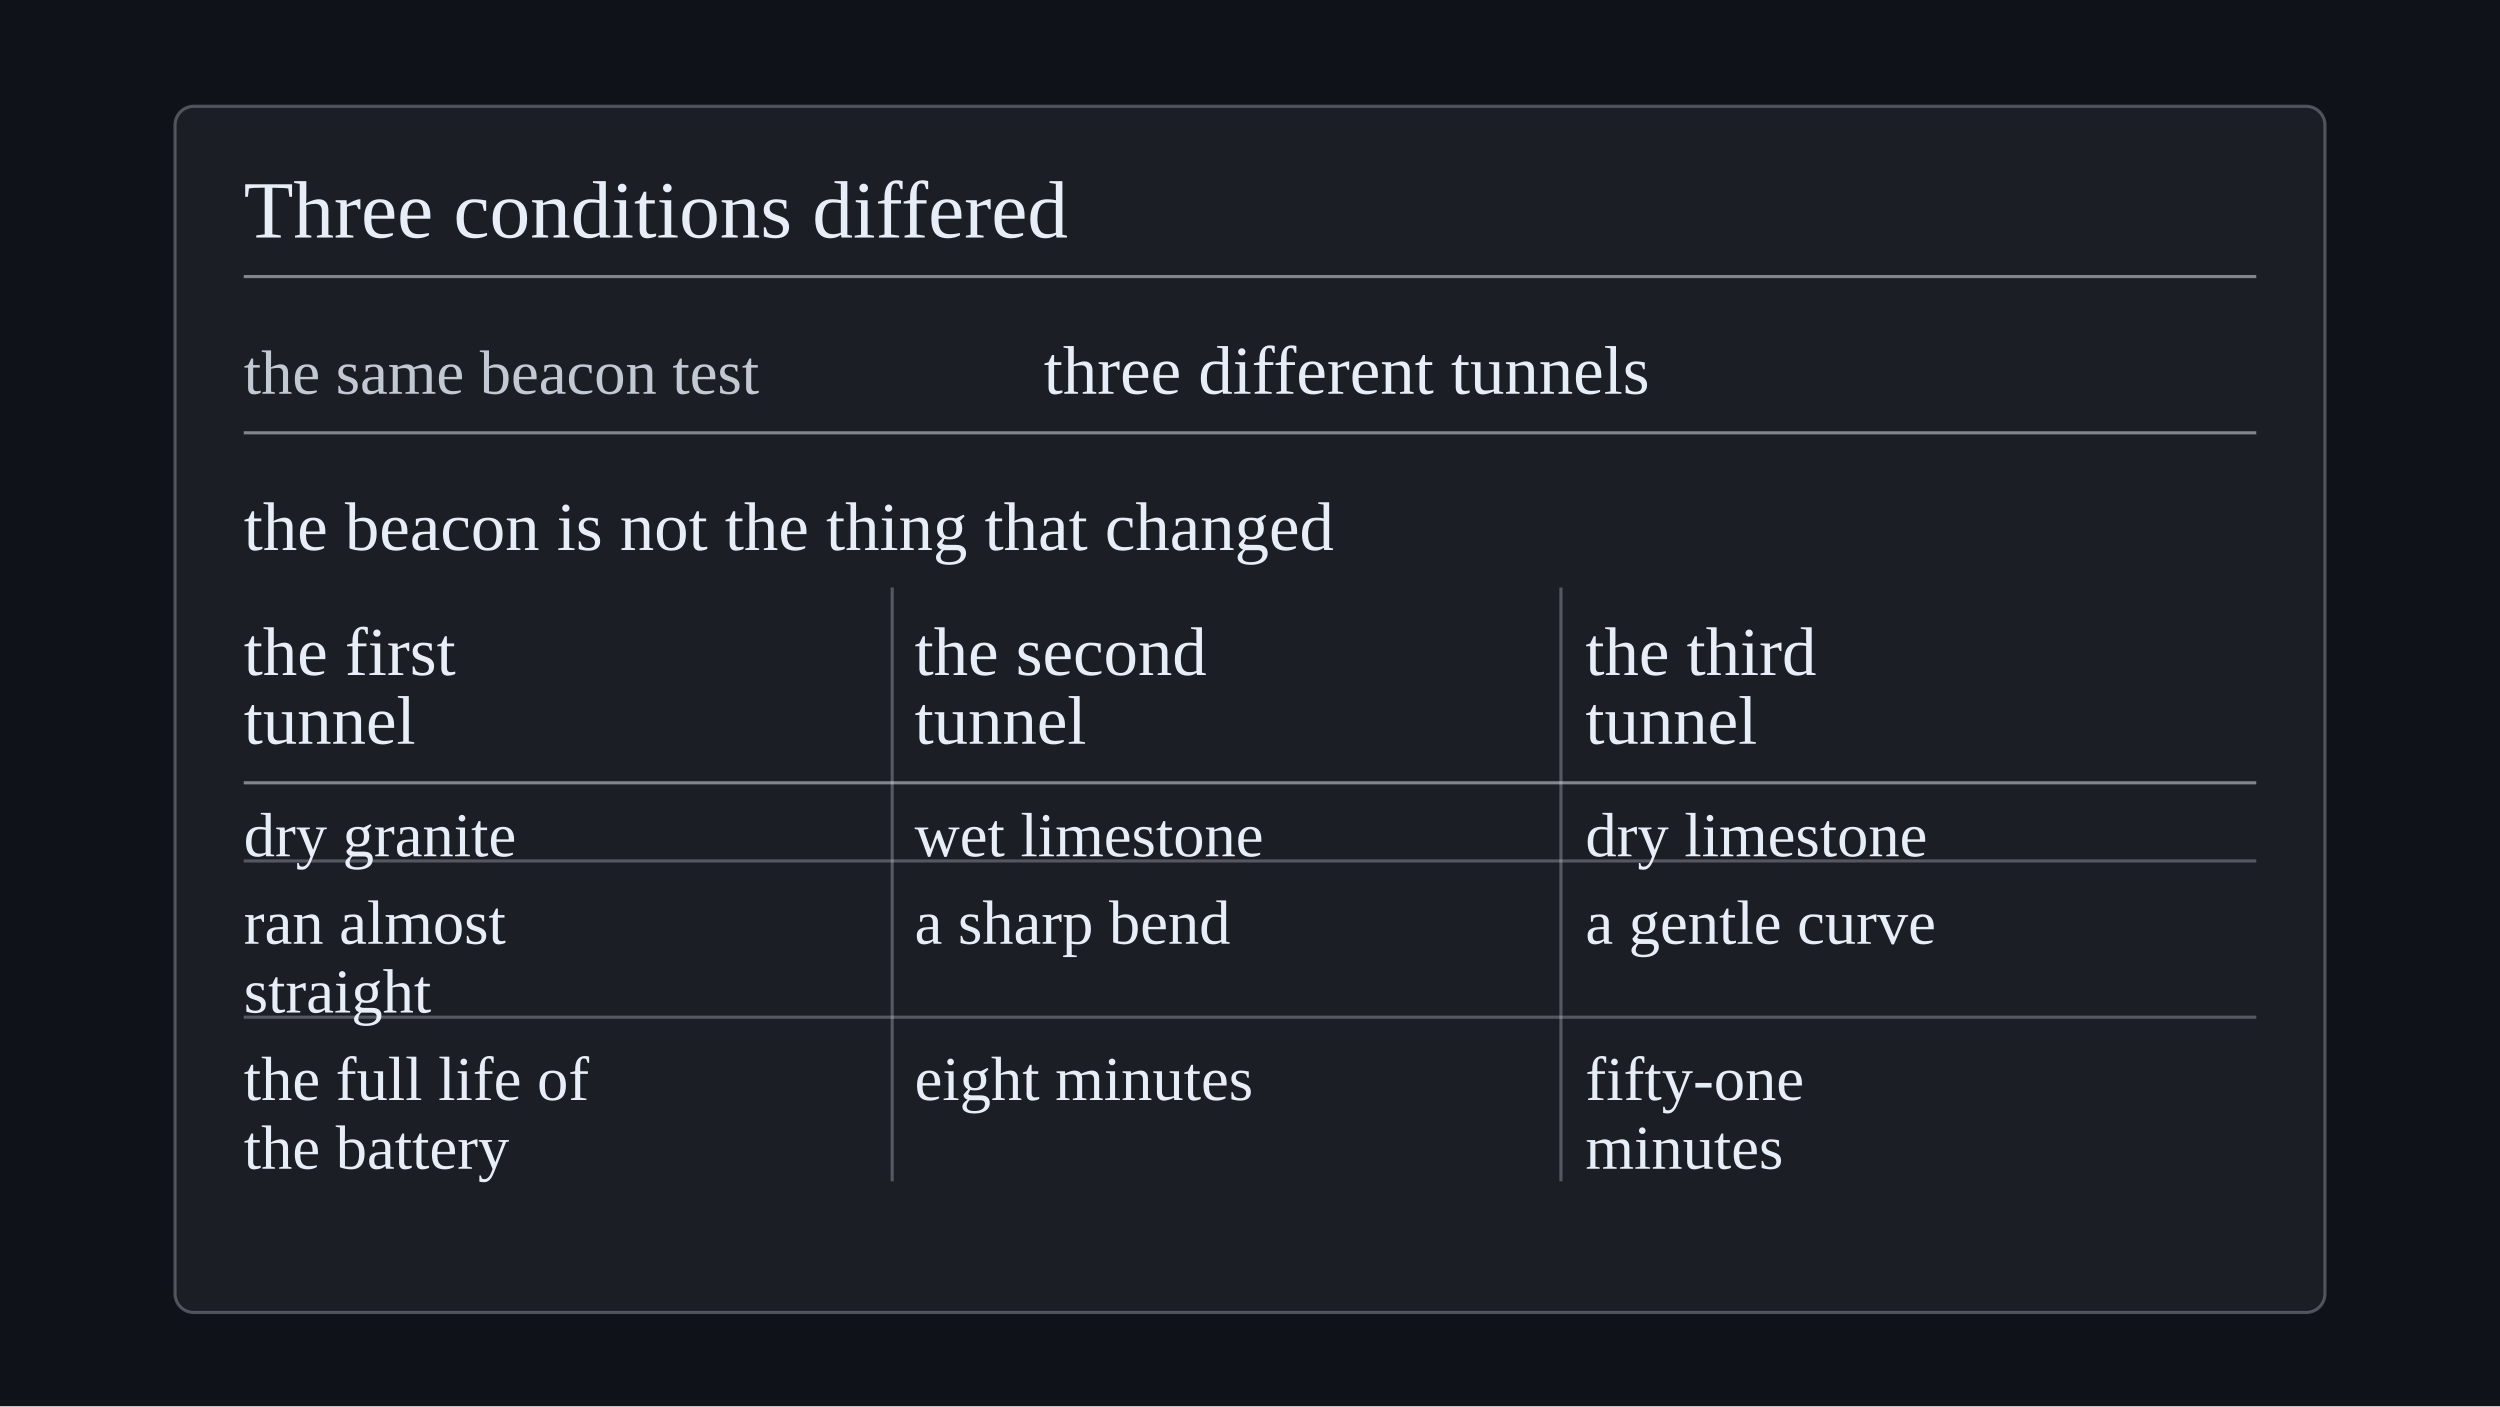
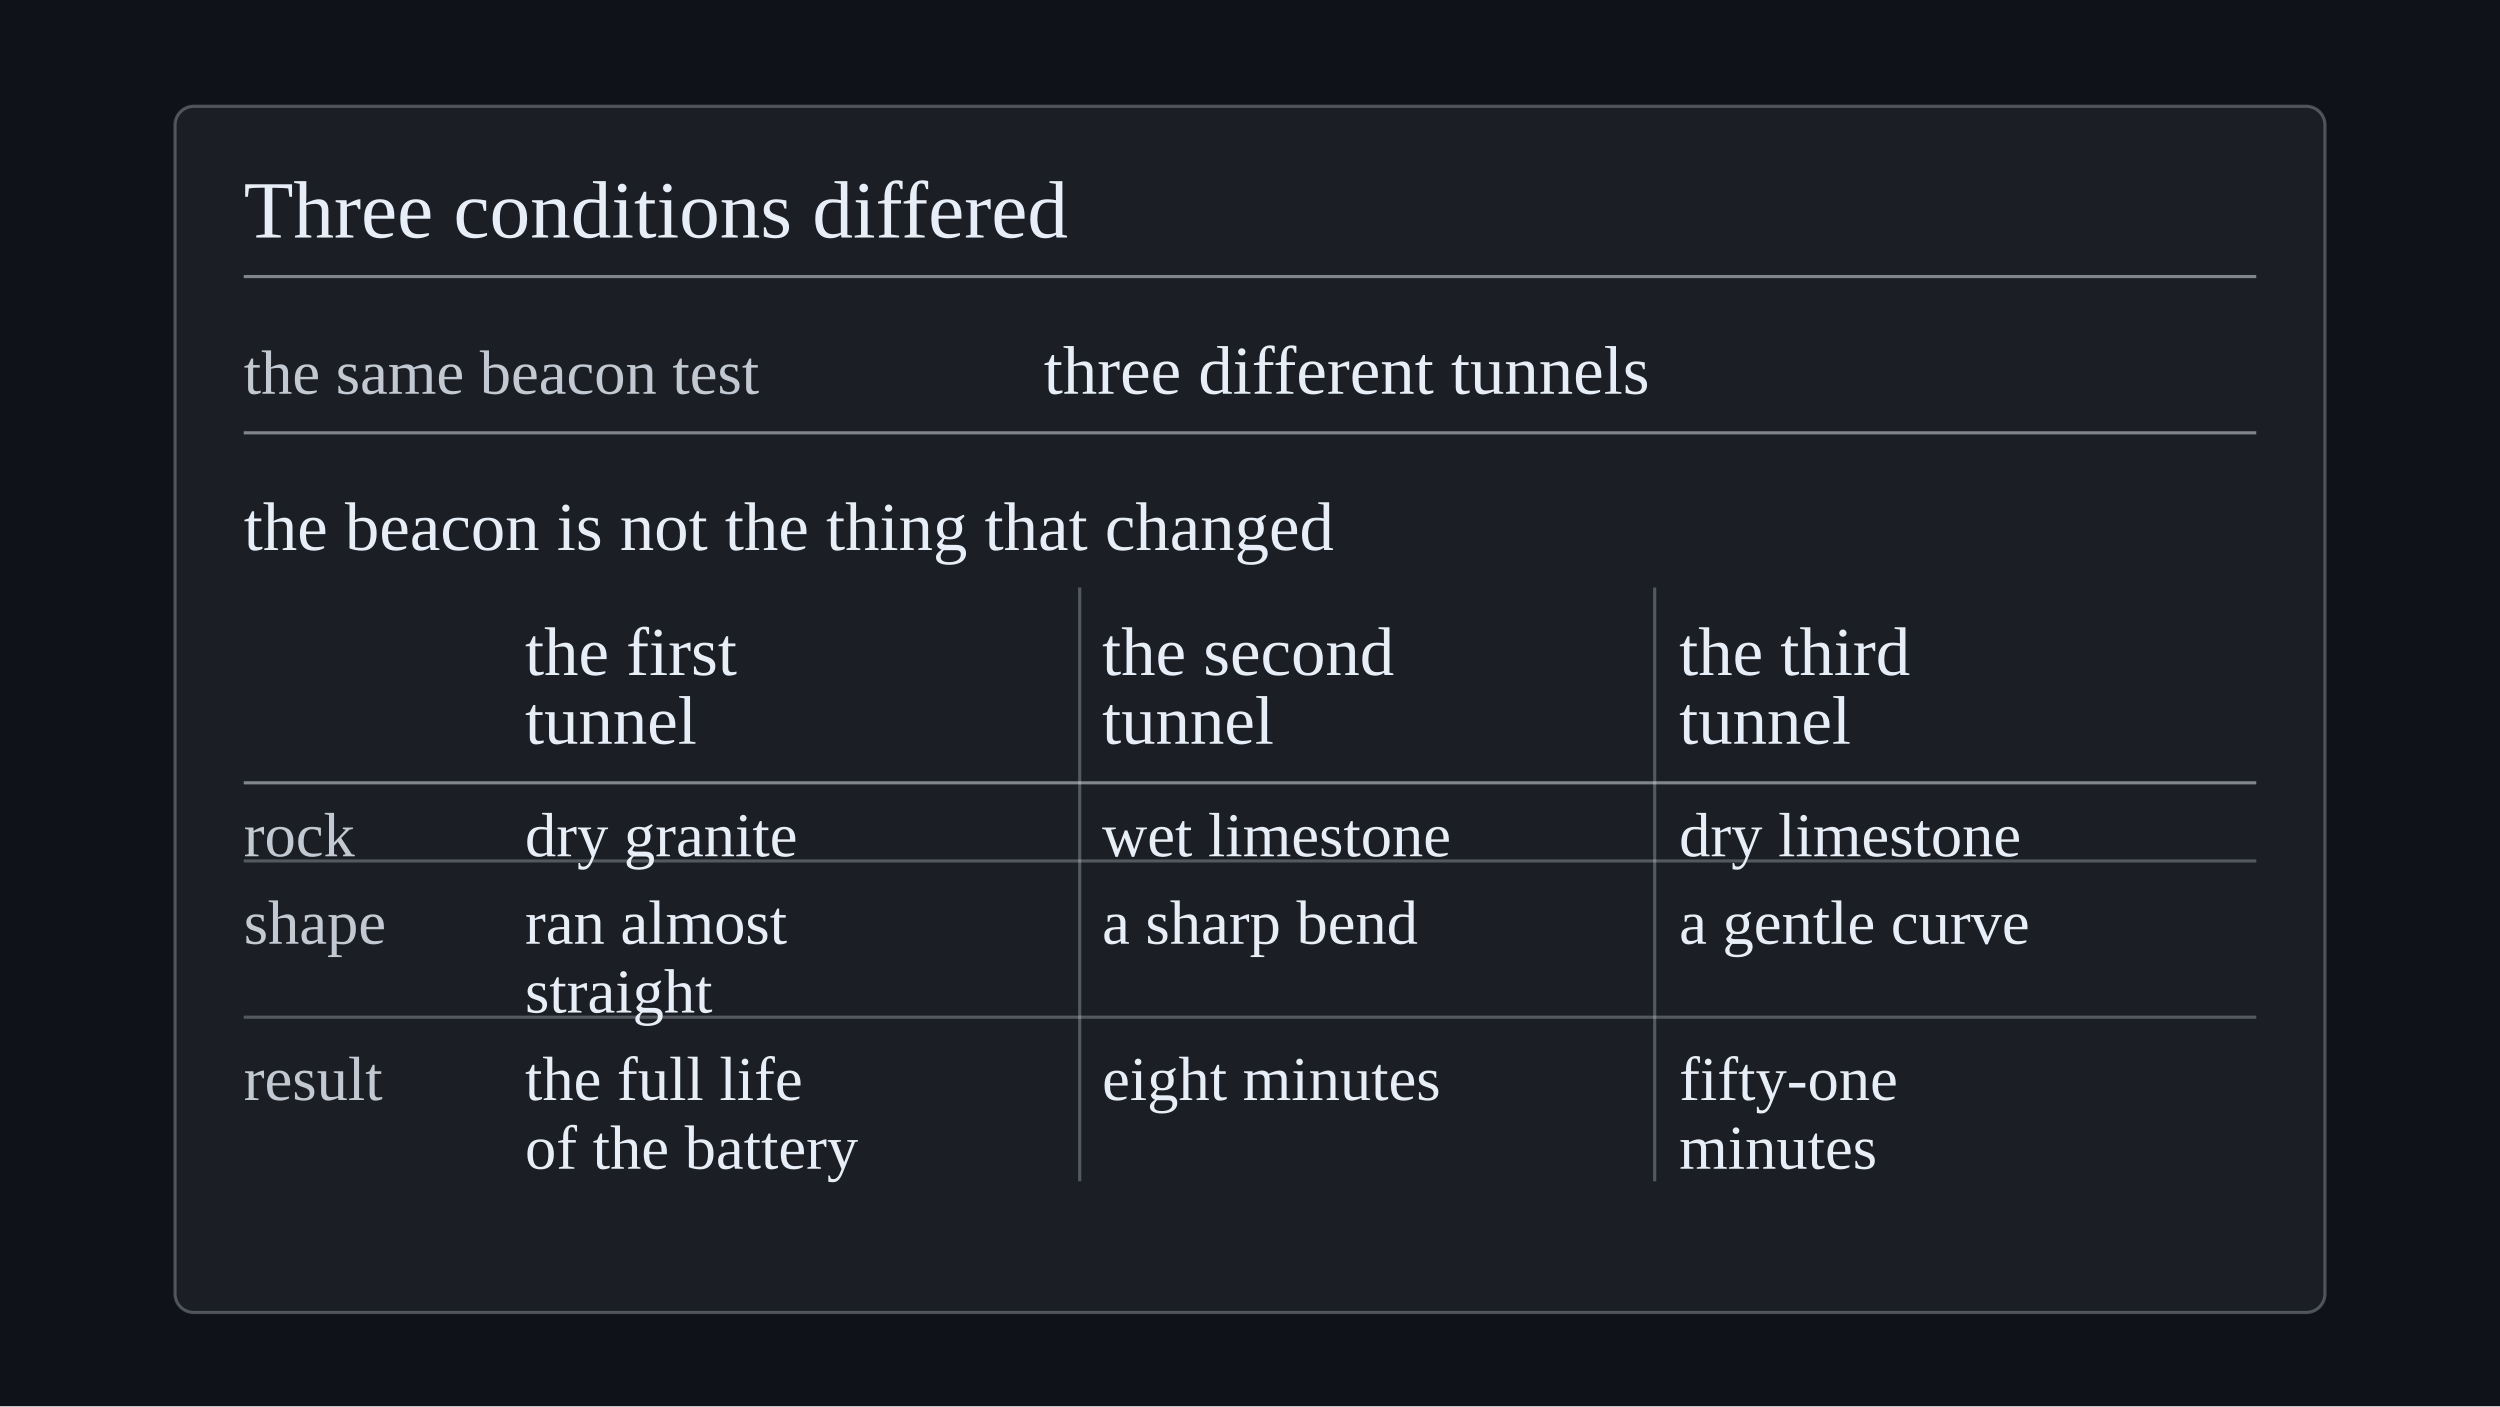
<svg xmlns="http://www.w3.org/2000/svg" width="800" height="450" viewBox="0 0 800 450" role="img">
  <rect x="0" y="0" width="800" height="450" fill="#0f1218" />
  <rect x="56" y="34" width="688" height="386" fill="rgba(232,238,247,0.06)" stroke="rgba(232,238,247,0.28)" stroke-width="1" rx="6" />
  <text x="78" y="76" font-size="26" fill="#e8eef7">Three conditions differed</text>
  <line x1="78" y1="88.5" x2="722" y2="88.5" stroke="rgba(232,238,247,0.5)" stroke-width="1" />
  <text x="78" y="126" font-size="20" fill="#e8eef7" fill-opacity="0.82">the same beacon test</text>
  <text x="334" y="126" font-size="22" fill="#e8eef7">three different tunnels</text>
  <line x1="78" y1="138.5" x2="722" y2="138.5" stroke="rgba(232,238,247,0.5)" stroke-width="1" />
  <text x="78" y="176" font-size="22" fill="#e8eef7">the beacon is not the thing that changed</text>
-   <text x="78" y="216" font-size="22" fill="#e8eef7">
-     <tspan x="78" dy="0">the first</tspan>
-     <tspan x="78" dy="22">tunnel</tspan>
+   <text x="168" y="216" font-size="22" fill="#e8eef7">
+     <tspan x="168" dy="0">the first</tspan>
+     <tspan x="168" dy="22">tunnel</tspan>
  </text>
-   <text x="292.67" y="216" font-size="22" fill="#e8eef7">
-     <tspan x="292.67" dy="0">the second</tspan>
-     <tspan x="292.67" dy="22">tunnel</tspan>
+   <text x="352.67" y="216" font-size="22" fill="#e8eef7">
+     <tspan x="352.67" dy="0">the second</tspan>
+     <tspan x="352.67" dy="22">tunnel</tspan>
  </text>
-   <line x1="285.5" y1="188" x2="285.5" y2="378" stroke="rgba(232,238,247,0.28)" stroke-width="1" />
-   <text x="507.33" y="216" font-size="22" fill="#e8eef7">
-     <tspan x="507.33" dy="0">the third</tspan>
-     <tspan x="507.33" dy="22">tunnel</tspan>
+   <line x1="345.5" y1="188" x2="345.5" y2="378" stroke="rgba(232,238,247,0.28)" stroke-width="1" />
+   <text x="537.33" y="216" font-size="22" fill="#e8eef7">
+     <tspan x="537.33" dy="0">the third</tspan>
+     <tspan x="537.33" dy="22">tunnel</tspan>
  </text>
-   <line x1="499.5" y1="188" x2="499.5" y2="378" stroke="rgba(232,238,247,0.28)" stroke-width="1" />
+   <line x1="529.5" y1="188" x2="529.5" y2="378" stroke="rgba(232,238,247,0.28)" stroke-width="1" />
  <line x1="78" y1="250.5" x2="722" y2="250.5" stroke="rgba(232,238,247,0.5)" stroke-width="1" />
-   <text x="78" y="274" font-size="20" fill="#e8eef7">
-     <tspan x="78" dy="0">dry granite</tspan>
+   <text x="78" y="274" font-size="20" fill="#e8eef7" fill-opacity="0.82">
+     <tspan x="78" dy="0">rock</tspan>
  </text>
-   <text x="292.67" y="274" font-size="20" fill="#e8eef7">
-     <tspan x="292.67" dy="0">wet limestone</tspan>
+   <text x="168" y="274" font-size="20" fill="#e8eef7">
+     <tspan x="168" dy="0">dry granite</tspan>
  </text>
-   <text x="507.33" y="274" font-size="20" fill="#e8eef7">
-     <tspan x="507.33" dy="0">dry limestone</tspan>
+   <text x="352.67" y="274" font-size="20" fill="#e8eef7">
+     <tspan x="352.67" dy="0">wet limestone</tspan>
+   </text>
+   <text x="537.33" y="274" font-size="20" fill="#e8eef7">
+     <tspan x="537.33" dy="0">dry limestone</tspan>
  </text>
  <line x1="78" y1="275.5" x2="722" y2="275.5" stroke="rgba(232,238,247,0.28)" stroke-width="1" />
-   <text x="78" y="302" font-size="20" fill="#e8eef7">
-     <tspan x="78" dy="0">ran almost</tspan>
-     <tspan x="78" dy="22">straight</tspan>
+   <text x="78" y="302" font-size="20" fill="#e8eef7" fill-opacity="0.82">
+     <tspan x="78" dy="0">shape</tspan>
  </text>
-   <text x="292.67" y="302" font-size="20" fill="#e8eef7">
-     <tspan x="292.67" dy="0">a sharp bend</tspan>
+   <text x="168" y="302" font-size="20" fill="#e8eef7">
+     <tspan x="168" dy="0">ran almost</tspan>
+     <tspan x="168" dy="22">straight</tspan>
  </text>
-   <text x="507.33" y="302" font-size="20" fill="#e8eef7">
-     <tspan x="507.33" dy="0">a gentle curve</tspan>
+   <text x="352.67" y="302" font-size="20" fill="#e8eef7">
+     <tspan x="352.67" dy="0">a sharp bend</tspan>
+   </text>
+   <text x="537.33" y="302" font-size="20" fill="#e8eef7">
+     <tspan x="537.33" dy="0">a gentle curve</tspan>
  </text>
  <line x1="78" y1="325.5" x2="722" y2="325.5" stroke="rgba(232,238,247,0.28)" stroke-width="1" />
-   <text x="78" y="352" font-size="20" fill="#e8eef7">
-     <tspan x="78" dy="0">the full life of</tspan>
-     <tspan x="78" dy="22">the battery</tspan>
+   <text x="78" y="352" font-size="20" fill="#e8eef7" fill-opacity="0.82">
+     <tspan x="78" dy="0">result</tspan>
  </text>
-   <text x="292.67" y="352" font-size="20" fill="#e8eef7">
-     <tspan x="292.67" dy="0">eight minutes</tspan>
+   <text x="168" y="352" font-size="20" fill="#e8eef7">
+     <tspan x="168" dy="0">the full life</tspan>
+     <tspan x="168" dy="22">of the battery</tspan>
  </text>
-   <text x="507.33" y="352" font-size="20" fill="#e8eef7">
-     <tspan x="507.33" dy="0">fifty-one</tspan>
-     <tspan x="507.33" dy="22">minutes</tspan>
+   <text x="352.67" y="352" font-size="20" fill="#e8eef7">
+     <tspan x="352.67" dy="0">eight minutes</tspan>
+   </text>
+   <text x="537.33" y="352" font-size="20" fill="#e8eef7">
+     <tspan x="537.33" dy="0">fifty-one</tspan>
+     <tspan x="537.33" dy="22">minutes</tspan>
  </text>
</svg>
